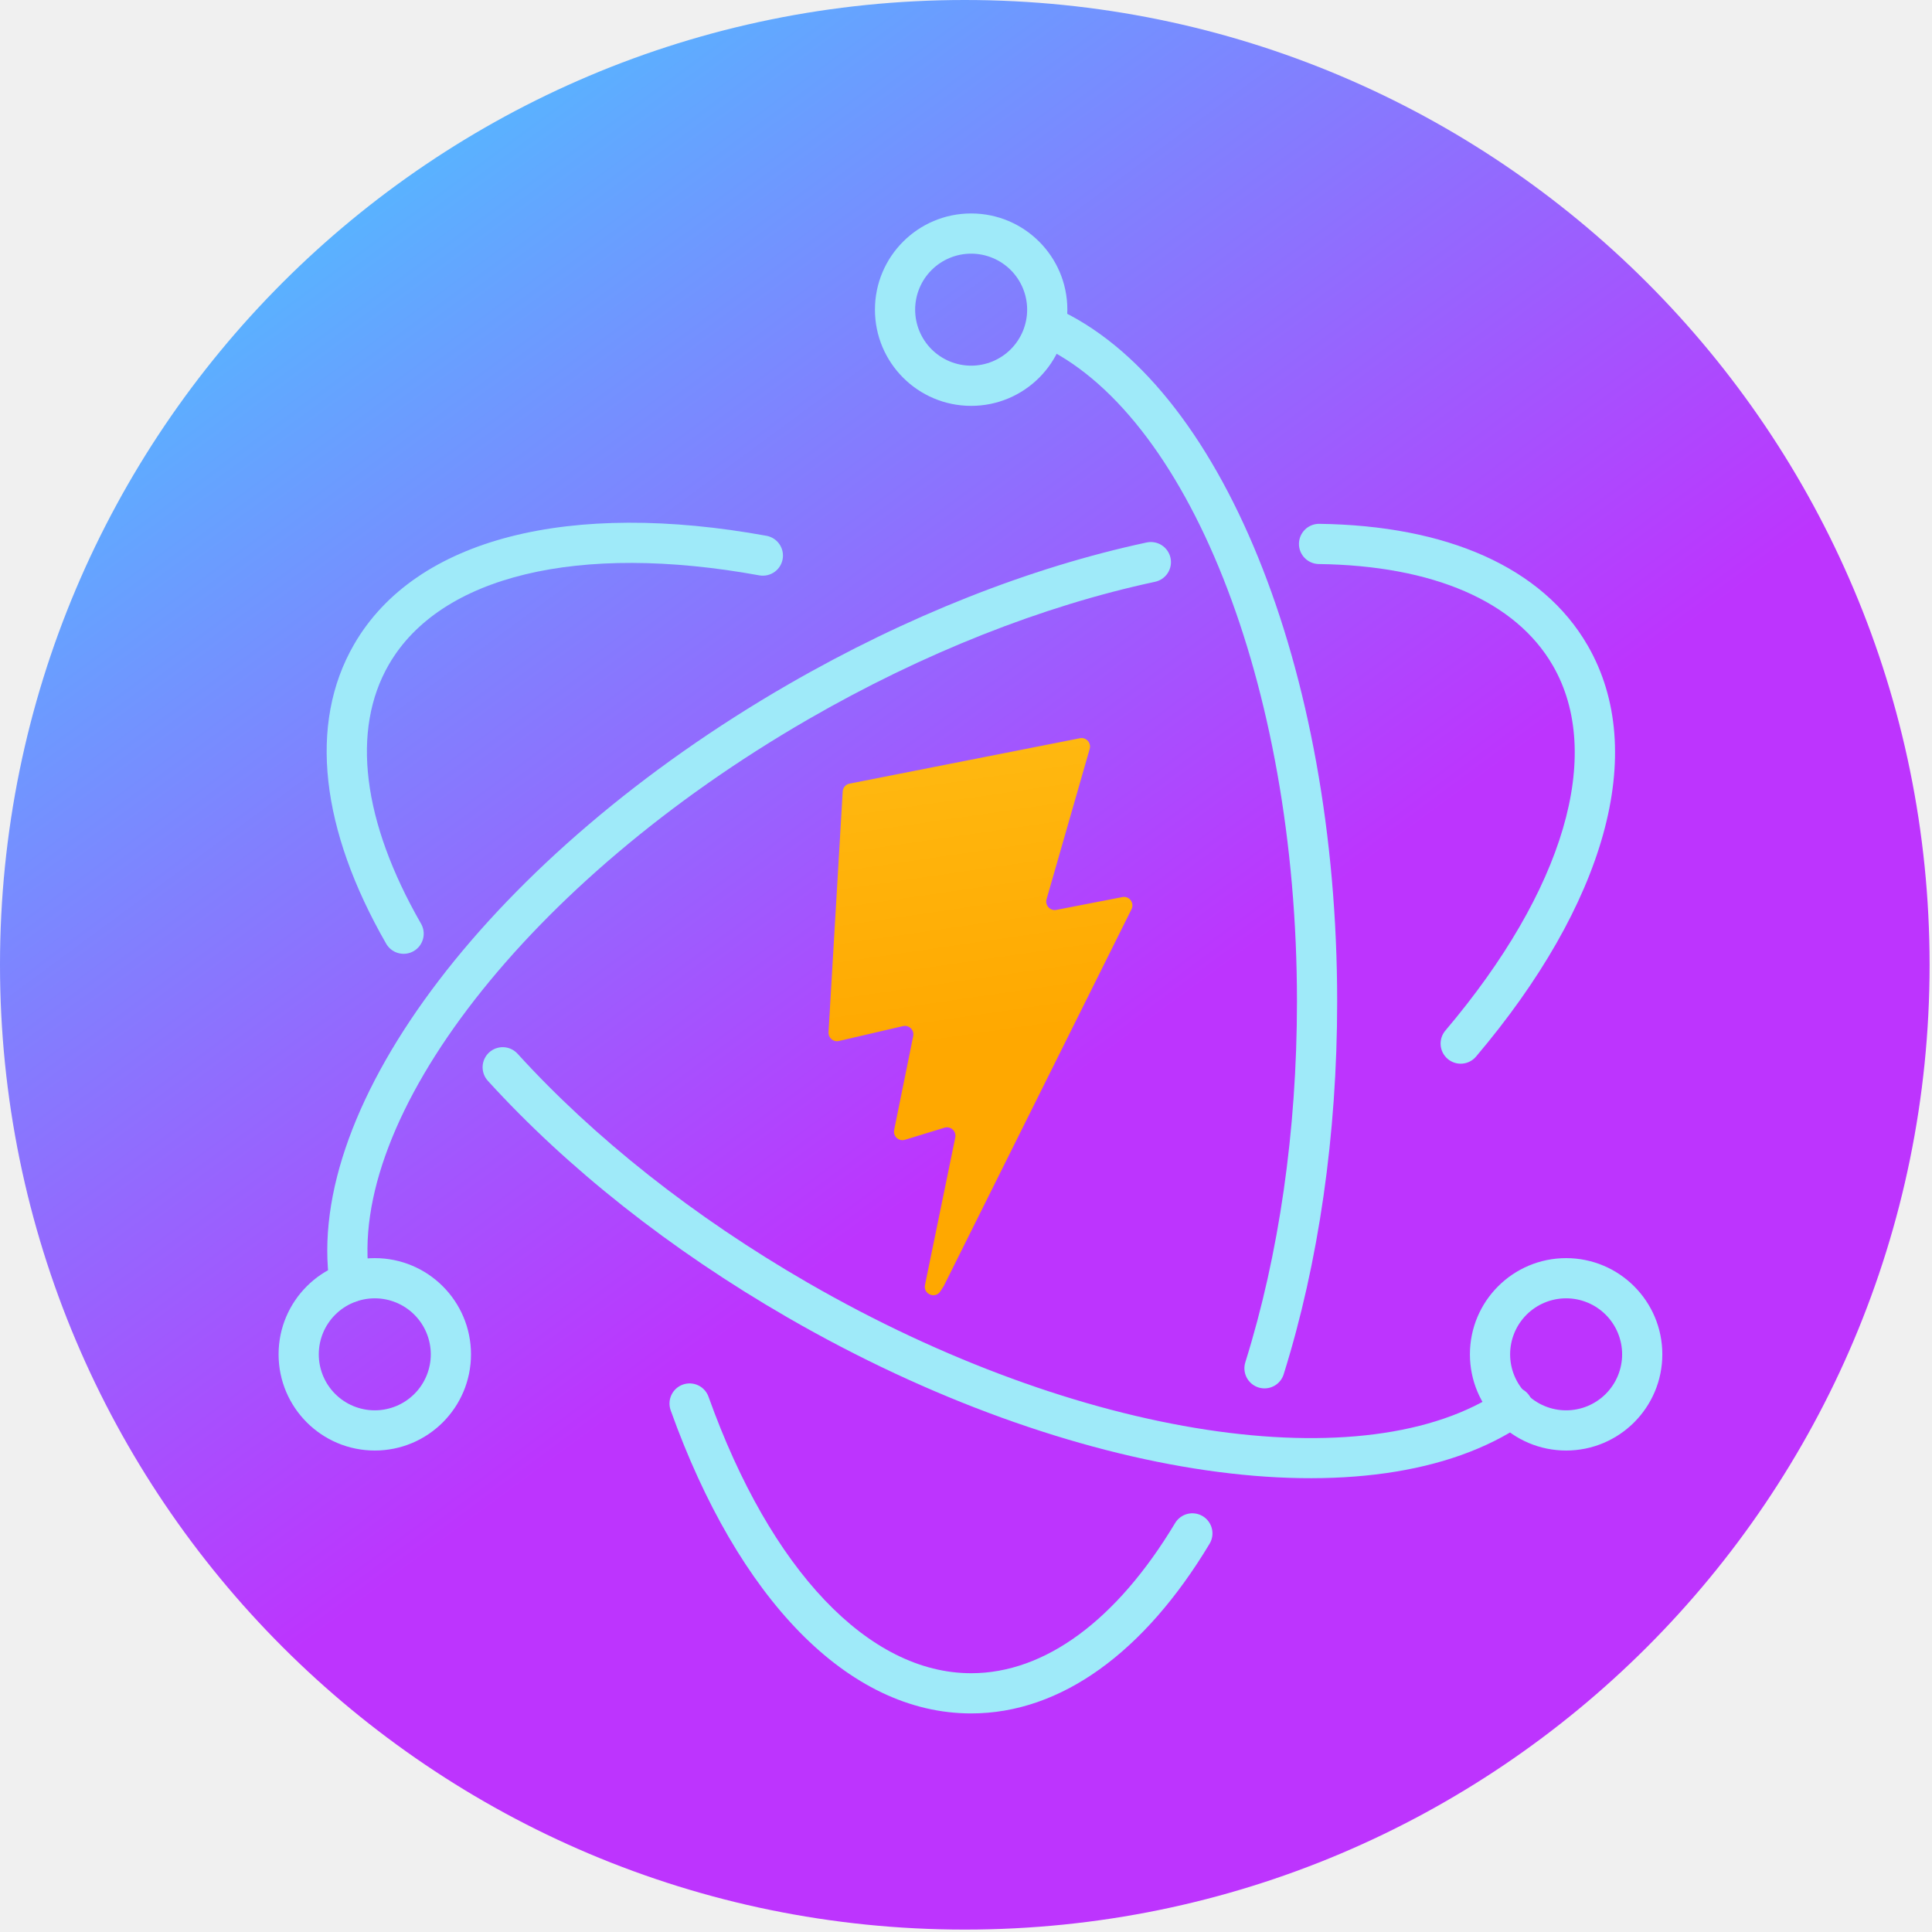
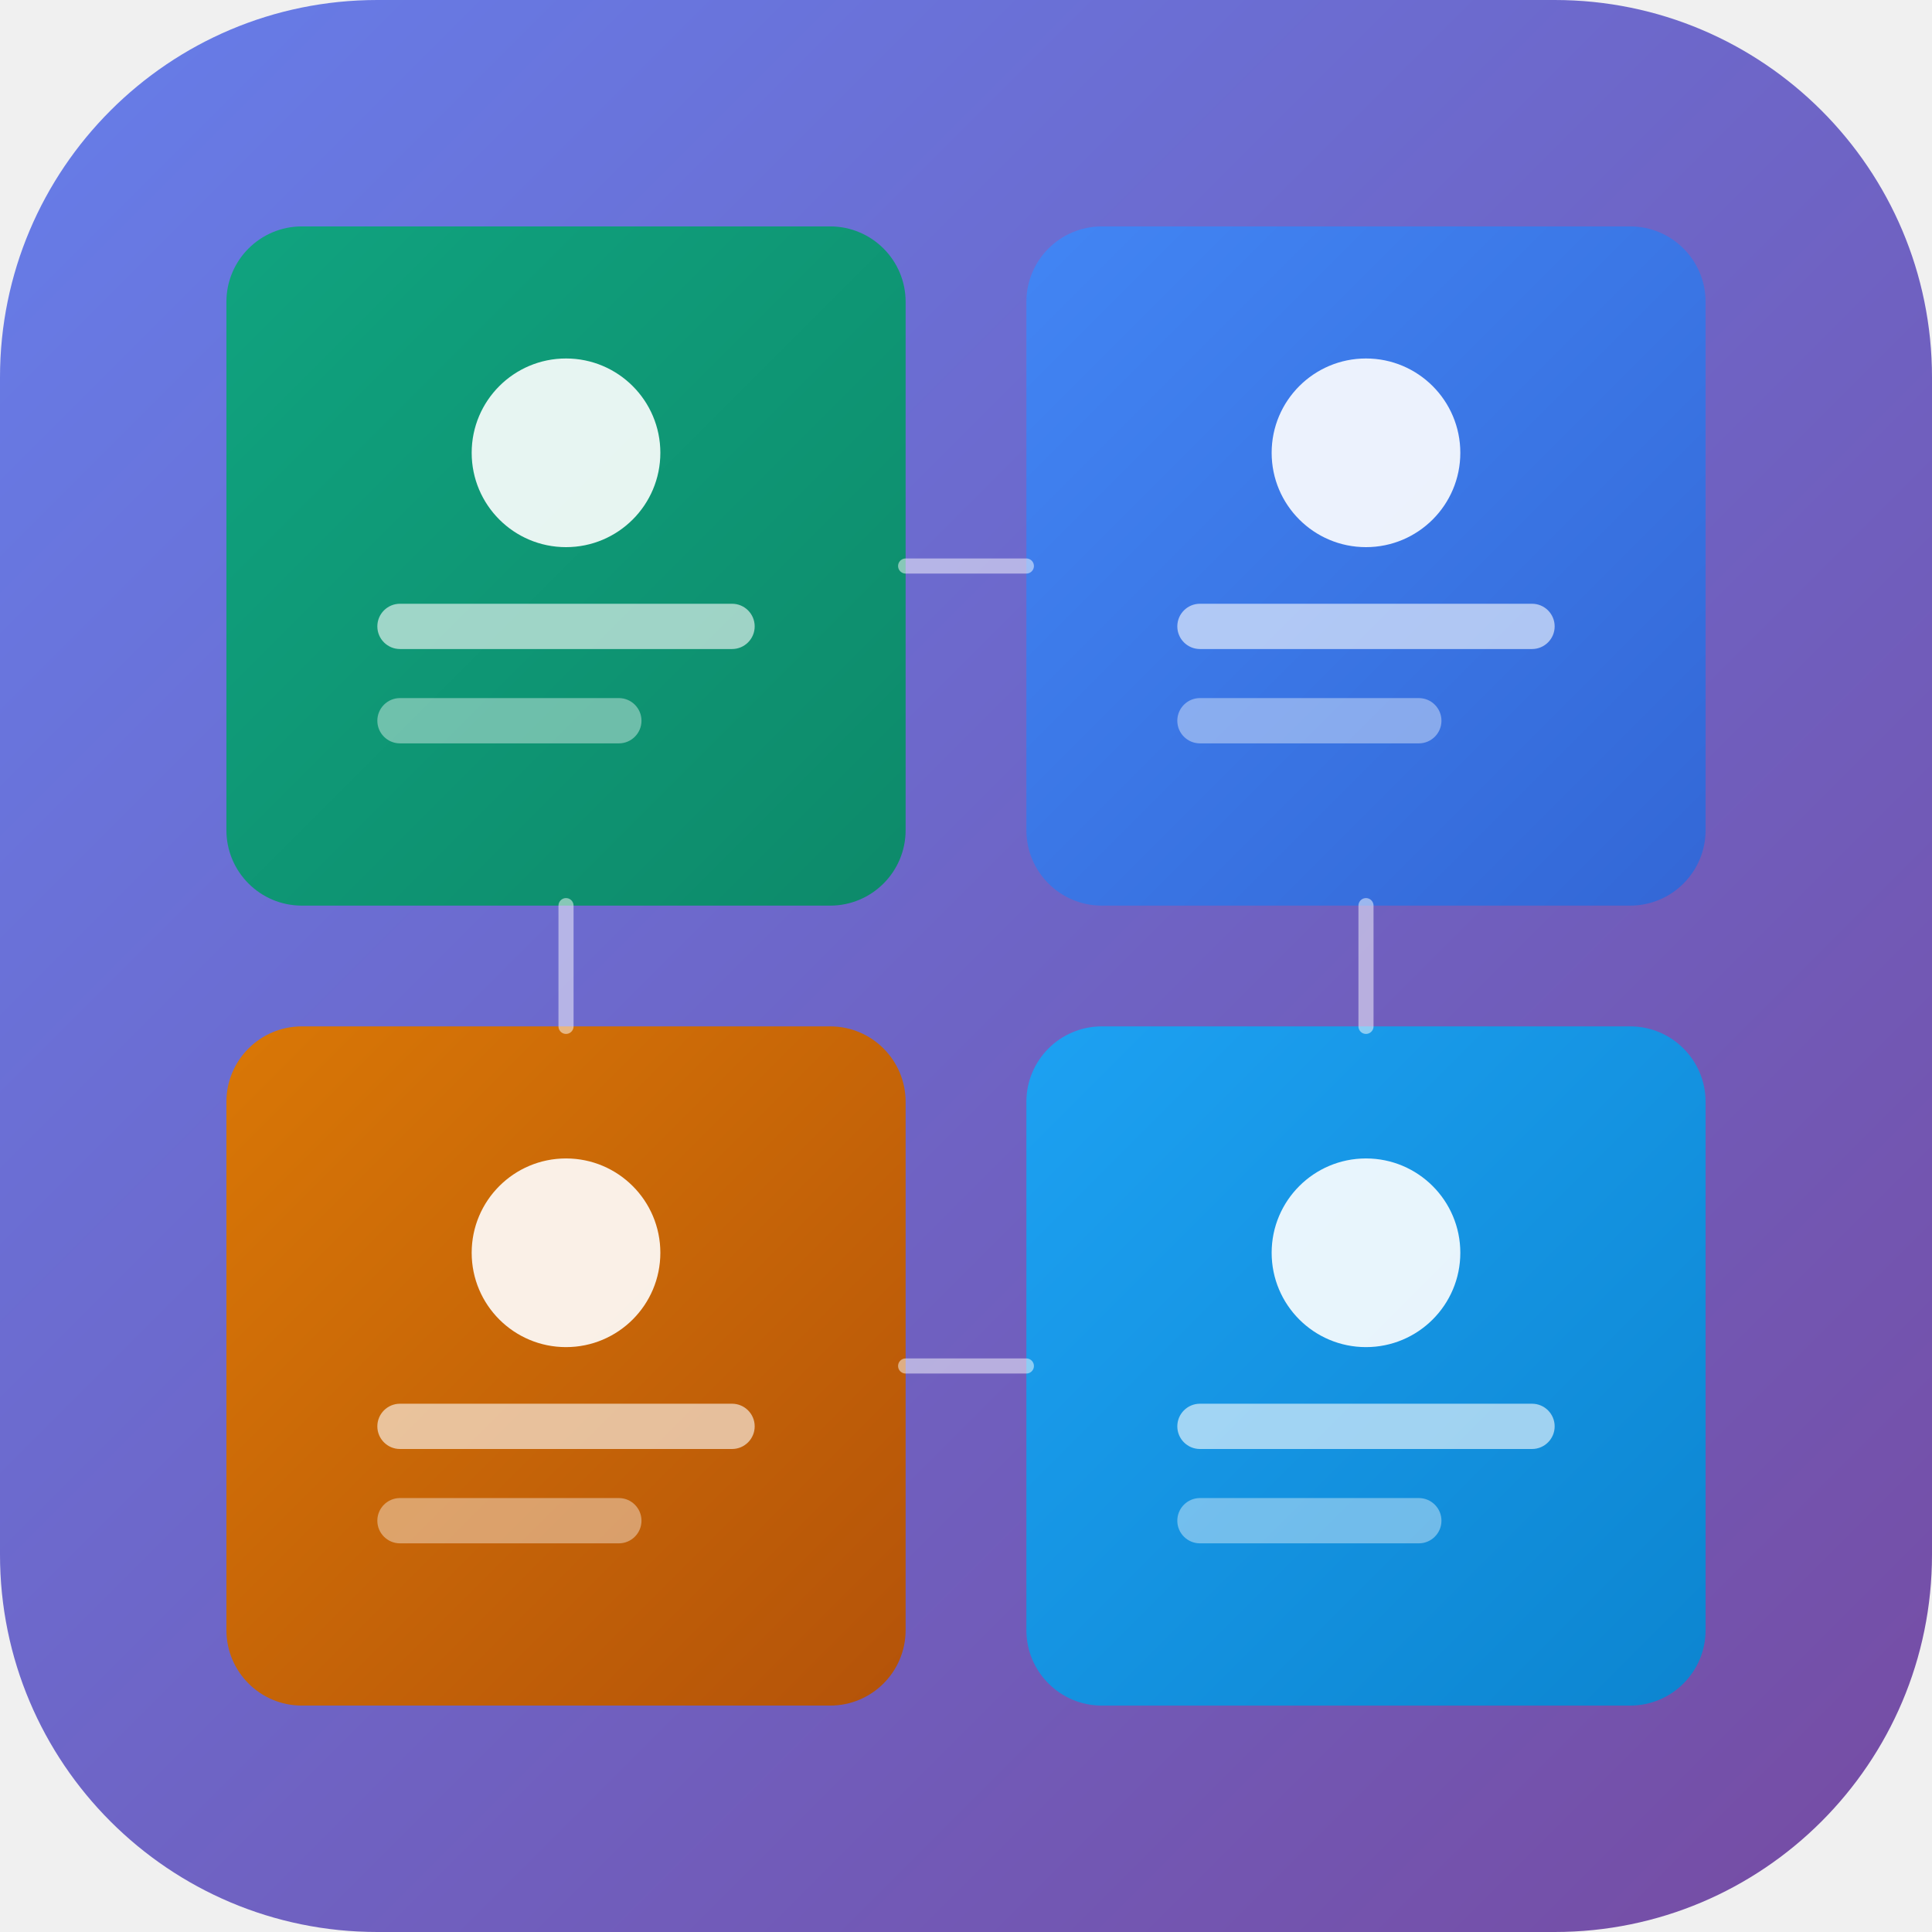
- <svg xmlns="http://www.w3.org/2000/svg" width="534" height="534" viewBox="0 0 534 534" fill="none">
-   <path d="M266.667 533.333C413.943 533.333 533.333 413.943 533.333 266.667C533.333 119.391 413.943 0 266.667 0C119.391 0 0 119.391 0 266.667C0 413.943 119.391 533.333 266.667 533.333Z" fill="url(#paint0_linear)" />
-   <path d="M408.012 291.99C443.487 250.081 455.873 207.931 438.835 178.423C426.3 156.708 399.798 145.244 364.575 144.785C363.115 144.788 361.715 145.364 360.677 146.39C359.639 147.417 359.046 148.81 359.027 150.27C359.008 151.729 359.565 153.138 360.576 154.191C361.587 155.243 362.972 155.856 364.431 155.896C396.108 156.308 418.942 166.185 429.215 183.979C443.365 208.49 432.319 246.077 399.531 284.81C399.05 285.366 398.684 286.011 398.454 286.709C398.224 287.408 398.135 288.144 398.192 288.877C398.249 289.61 398.45 290.324 398.785 290.978C399.12 291.632 399.581 292.214 400.142 292.689C400.703 293.163 401.352 293.522 402.053 293.744C402.753 293.966 403.491 294.047 404.223 293.982C404.955 293.917 405.667 293.708 406.317 293.366C406.968 293.023 407.544 292.556 408.012 291.99ZM316.844 149.958C284.769 156.831 250.627 170.269 217.84 189.198C136.71 236.037 83.787 305.106 91.137 355.187C91.235 355.916 91.477 356.618 91.849 357.253C92.22 357.888 92.713 358.442 93.301 358.885C93.888 359.327 94.557 359.649 95.27 359.831C95.982 360.013 96.724 360.051 97.451 359.944C98.179 359.837 98.878 359.587 99.508 359.208C100.138 358.829 100.687 358.329 101.122 357.736C101.558 357.144 101.871 356.47 102.044 355.756C102.217 355.041 102.247 354.299 102.131 353.573C95.604 309.106 145.771 243.637 223.396 198.821C255.202 180.456 288.26 167.446 319.171 160.823C319.894 160.68 320.582 160.395 321.194 159.984C321.806 159.573 322.33 159.044 322.736 158.429C323.142 157.813 323.421 157.123 323.557 156.398C323.693 155.673 323.684 154.929 323.529 154.208C323.375 153.487 323.078 152.804 322.657 152.199C322.236 151.593 321.699 151.078 321.077 150.682C320.455 150.287 319.76 150.019 319.033 149.895C318.306 149.771 317.562 149.792 316.844 149.958V149.958Z" fill="#9feaf9" />
-   <path d="M211.933 148.108C157.756 138.242 114.919 148.569 97.846 178.14C85.106 200.206 88.748 229.462 106.679 260.735C107.033 261.385 107.513 261.957 108.092 262.419C108.67 262.88 109.334 263.221 110.046 263.423C110.758 263.624 111.503 263.681 112.237 263.59C112.971 263.5 113.68 263.264 114.322 262.896C114.963 262.528 115.525 262.035 115.974 261.447C116.423 260.859 116.75 260.188 116.936 259.472C117.121 258.755 117.162 258.01 117.056 257.277C116.95 256.545 116.698 255.842 116.317 255.208C100.167 227.037 97.023 201.79 107.469 183.696C121.652 159.131 159.86 149.919 209.942 159.04C211.381 159.279 212.856 158.943 214.05 158.104C215.243 157.265 216.059 155.99 216.32 154.555C216.582 153.119 216.268 151.639 215.448 150.433C214.627 149.227 213.364 148.392 211.933 148.108Z" fill="#9feaf9" />
-   <path d="M298.488 204.045L234.806 216.594C233.76 216.8 232.985 217.692 232.922 218.763L229.004 285.297C228.912 286.864 230.343 288.081 231.864 287.728L249.594 283.613C251.253 283.228 252.752 284.698 252.411 286.375L247.143 312.315C246.789 314.061 248.419 315.554 250.114 315.036L261.065 311.69C262.762 311.172 264.394 312.669 264.035 314.416L255.664 355.162C255.14 357.711 258.511 359.101 259.917 356.916L260.856 355.456L312.747 251.312C313.616 249.569 312.117 247.58 310.213 247.95L291.963 251.492C290.248 251.824 288.789 250.218 289.273 248.531L301.184 207.005C301.669 205.315 300.205 203.707 298.488 204.045Z" fill="url(#paint1_linear)" />
-   <path d="M217.677 364.14C185.219 345.402 156.758 322.821 134.852 298.748C134.358 298.209 133.975 297.577 133.725 296.89C133.475 296.202 133.363 295.472 133.396 294.742C133.429 294.011 133.606 293.294 133.917 292.632C134.228 291.97 134.666 291.375 135.207 290.883C135.748 290.391 136.381 290.01 137.07 289.763C137.758 289.516 138.489 289.407 139.219 289.443C139.95 289.479 140.666 289.658 141.327 289.972C141.988 290.285 142.581 290.726 143.071 291.269C164.185 314.473 191.746 336.34 223.233 354.519C298.527 397.99 378.002 409.51 414.906 384.348C415.508 383.922 416.189 383.619 416.91 383.459C417.63 383.299 418.375 383.284 419.101 383.414C419.827 383.545 420.52 383.819 421.139 384.22C421.758 384.622 422.291 385.142 422.707 385.752C423.123 386.362 423.413 387.048 423.56 387.771C423.708 388.494 423.71 389.239 423.567 389.963C423.424 390.686 423.137 391.374 422.725 391.986C422.313 392.598 421.783 393.122 421.167 393.527C379.933 421.642 296.267 409.515 217.677 364.14Z" fill="#9feaf9" />
-   <path d="M185.408 389.906C203.958 441.698 234.302 473.587 268.423 473.587C293.308 473.587 316.331 456.623 334.285 426.758C334.674 426.133 334.934 425.436 335.051 424.709C335.168 423.982 335.139 423.239 334.967 422.523C334.794 421.807 334.481 421.133 334.045 420.539C333.609 419.945 333.06 419.444 332.428 419.065C331.797 418.685 331.097 418.435 330.368 418.329C329.639 418.222 328.897 418.262 328.184 418.445C327.47 418.628 326.8 418.951 326.213 419.396C325.626 419.84 325.133 420.397 324.762 421.033C308.627 447.873 288.808 462.475 268.423 462.475C240.079 462.475 213.015 434.033 195.871 386.162C195.636 385.461 195.264 384.814 194.776 384.259C194.288 383.704 193.694 383.252 193.029 382.929C192.364 382.606 191.641 382.419 190.903 382.379C190.165 382.339 189.426 382.447 188.73 382.696C188.034 382.945 187.395 383.331 186.85 383.83C186.304 384.329 185.864 384.932 185.555 385.604C185.246 386.275 185.074 387.001 185.049 387.74C185.024 388.479 185.147 389.215 185.41 389.906H185.408ZM354.829 379.775C364.433 349.092 369.59 313.696 369.59 276.81C369.59 184.771 337.375 105.429 291.492 85.056C290.151 84.495 288.644 84.481 287.294 85.017C285.943 85.554 284.857 86.598 284.267 87.927C283.677 89.255 283.631 90.761 284.139 92.123C284.647 93.484 285.668 94.593 286.983 95.21C327.906 113.383 358.477 188.681 358.477 276.81C358.477 312.596 353.483 346.873 344.227 376.456C343.997 377.156 343.908 377.894 343.966 378.628C344.024 379.362 344.227 380.077 344.564 380.732C344.901 381.387 345.364 381.968 345.928 382.442C346.491 382.917 347.143 383.274 347.846 383.494C348.549 383.714 349.288 383.792 350.021 383.724C350.754 383.655 351.467 383.442 352.117 383.096C352.767 382.75 353.341 382.278 353.807 381.708C354.273 381.138 354.621 380.481 354.831 379.775H354.829ZM459.462 374.333C459.462 359.648 447.558 347.744 432.873 347.744C418.187 347.744 406.283 359.648 406.283 374.333C406.283 389.019 418.187 400.923 432.873 400.923C447.558 400.923 459.462 389.019 459.462 374.333ZM448.352 374.333C448.352 376.366 447.952 378.379 447.174 380.257C446.396 382.135 445.256 383.841 443.818 385.279C442.381 386.716 440.674 387.856 438.796 388.634C436.918 389.412 434.906 389.812 432.873 389.812C430.84 389.812 428.827 389.412 426.949 388.634C425.071 387.856 423.365 386.716 421.927 385.279C420.49 383.841 419.35 382.135 418.572 380.257C417.794 378.379 417.394 376.366 417.394 374.333C417.394 370.228 419.025 366.291 421.927 363.388C424.83 360.485 428.768 358.854 432.873 358.854C436.978 358.854 440.915 360.485 443.818 363.388C446.721 366.291 448.352 370.228 448.352 374.333ZM103.59 400.923C118.277 400.923 130.181 389.019 130.181 374.333C130.181 359.648 118.275 347.744 103.59 347.744C88.906 347.744 77 359.648 77 374.333C77 389.019 88.906 400.923 103.59 400.923ZM103.59 389.812C99.484 389.812 95.547 388.182 92.644 385.279C89.741 382.376 88.11 378.439 88.11 374.333C88.11 370.228 89.741 366.291 92.644 363.388C95.547 360.485 99.484 358.854 103.59 358.854C107.695 358.854 111.632 360.485 114.535 363.388C117.438 366.291 119.069 370.228 119.069 374.333C119.069 378.439 117.438 382.376 114.535 385.279C111.632 388.182 107.695 389.812 103.59 389.812Z" fill="#9feaf9" />
-   <path d="M268.423 112.179C283.108 112.179 295.013 100.275 295.013 85.59C295.013 70.904 283.108 59 268.423 59C253.738 59 241.833 70.904 241.833 85.59C241.833 100.275 253.738 112.179 268.423 112.179ZM268.423 101.069C264.318 101.069 260.38 99.438 257.478 96.535C254.575 93.632 252.944 89.695 252.944 85.59C252.944 81.484 254.575 77.547 257.478 74.644C260.38 71.741 264.318 70.11 268.423 70.11C272.528 70.11 276.465 71.741 279.368 74.644C282.271 77.547 283.902 81.484 283.902 85.59C283.902 89.695 282.271 93.632 279.368 96.535C276.465 99.438 272.528 101.069 268.423 101.069Z" fill="#9feaf9" />
+ <svg xmlns="http://www.w3.org/2000/svg" viewBox="0 0 512 512">
  <defs>
-     <linearGradient id="paint0_linear" x1="6" y1="33" x2="235" y2="344" gradientUnits="userSpaceOnUse">
-       <stop stop-color="#41D1FF" />
-       <stop offset="1" stop-color="#BD34FE" />
+     <linearGradient id="bg" x1="0%" y1="0%" x2="100%" y2="100%">
+       <stop offset="0%" style="stop-color:#667eea" />
+       <stop offset="100%" style="stop-color:#764ba2" />
    </linearGradient>
-     <linearGradient id="paint1_linear" x1="194.651" y1="8.818" x2="236.076" y2="292.989" gradientUnits="userSpaceOnUse">
-       <stop stop-color="#FFEA83" />
-       <stop offset="0.083" stop-color="#FFDD35" />
-       <stop offset="1" stop-color="#FFA800" />
+     <linearGradient id="panel1" x1="0%" y1="0%" x2="100%" y2="100%">
+       <stop offset="0%" style="stop-color:#10a37f" />
+       <stop offset="100%" style="stop-color:#0d8a6a" />
+     </linearGradient>
+     <linearGradient id="panel2" x1="0%" y1="0%" x2="100%" y2="100%">
+       <stop offset="0%" style="stop-color:#4285f4" />
+       <stop offset="100%" style="stop-color:#3367d6" />
+     </linearGradient>
+     <linearGradient id="panel3" x1="0%" y1="0%" x2="100%" y2="100%">
+       <stop offset="0%" style="stop-color:#d97706" />
+       <stop offset="100%" style="stop-color:#b45309" />
+     </linearGradient>
+     <linearGradient id="panel4" x1="0%" y1="0%" x2="100%" y2="100%">
+       <stop offset="0%" style="stop-color:#1da1f2" />
+       <stop offset="100%" style="stop-color:#0c85d0" />
    </linearGradient>
  </defs>
+   <rect width="512" height="512" rx="100" fill="url(#bg)" />
+   <rect x="60" y="60" width="180" height="180" rx="20" fill="url(#panel1)" />
+   <circle cx="150" cy="120" r="25" fill="white" opacity="0.9" />
+   <rect x="100" y="160" width="100" height="12" rx="6" fill="white" opacity="0.6" />
+   <rect x="100" y="185" width="70" height="12" rx="6" fill="white" opacity="0.4" />
+   <rect x="272" y="60" width="180" height="180" rx="20" fill="url(#panel2)" />
+   <circle cx="362" cy="120" r="25" fill="white" opacity="0.9" />
+   <rect x="312" y="160" width="100" height="12" rx="6" fill="white" opacity="0.6" />
+   <rect x="312" y="185" width="70" height="12" rx="6" fill="white" opacity="0.4" />
+   <rect x="60" y="272" width="180" height="180" rx="20" fill="url(#panel3)" />
+   <circle cx="150" cy="332" r="25" fill="white" opacity="0.9" />
+   <rect x="100" y="372" width="100" height="12" rx="6" fill="white" opacity="0.6" />
+   <rect x="100" y="397" width="70" height="12" rx="6" fill="white" opacity="0.4" />
+   <rect x="272" y="272" width="180" height="180" rx="20" fill="url(#panel4)" />
+   <circle cx="362" cy="332" r="25" fill="white" opacity="0.9" />
+   <rect x="312" y="372" width="100" height="12" rx="6" fill="white" opacity="0.6" />
+   <rect x="312" y="397" width="70" height="12" rx="6" fill="white" opacity="0.4" />
+   <line x1="240" y1="150" x2="272" y2="150" stroke="white" stroke-width="4" stroke-linecap="round" opacity="0.5" />
+   <line x1="150" y1="240" x2="150" y2="272" stroke="white" stroke-width="4" stroke-linecap="round" opacity="0.5" />
+   <line x1="362" y1="240" x2="362" y2="272" stroke="white" stroke-width="4" stroke-linecap="round" opacity="0.5" />
+   <line x1="240" y1="362" x2="272" y2="362" stroke="white" stroke-width="4" stroke-linecap="round" opacity="0.5" />
</svg>
